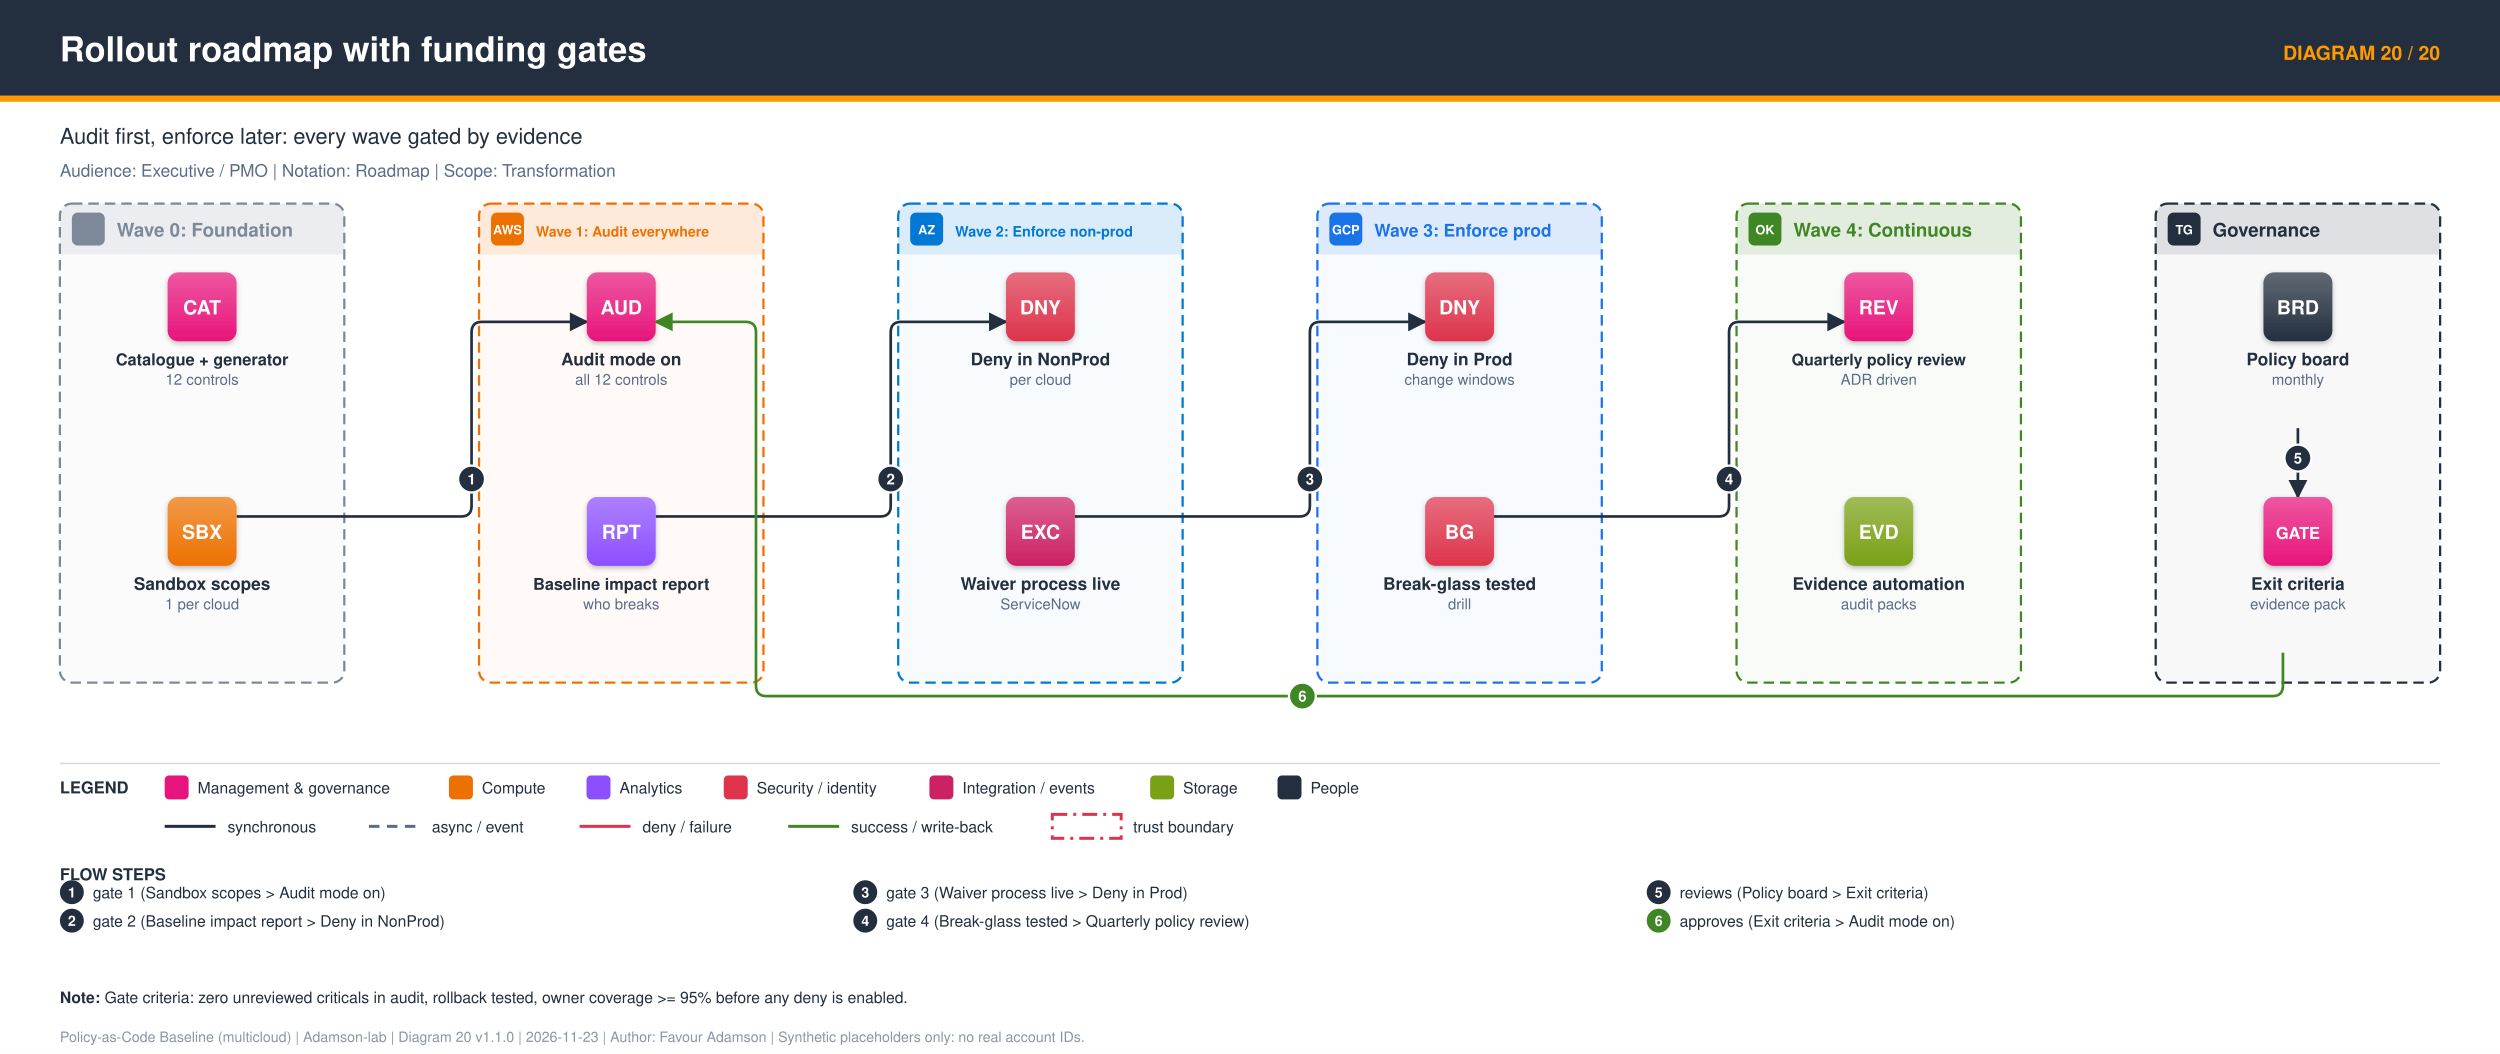
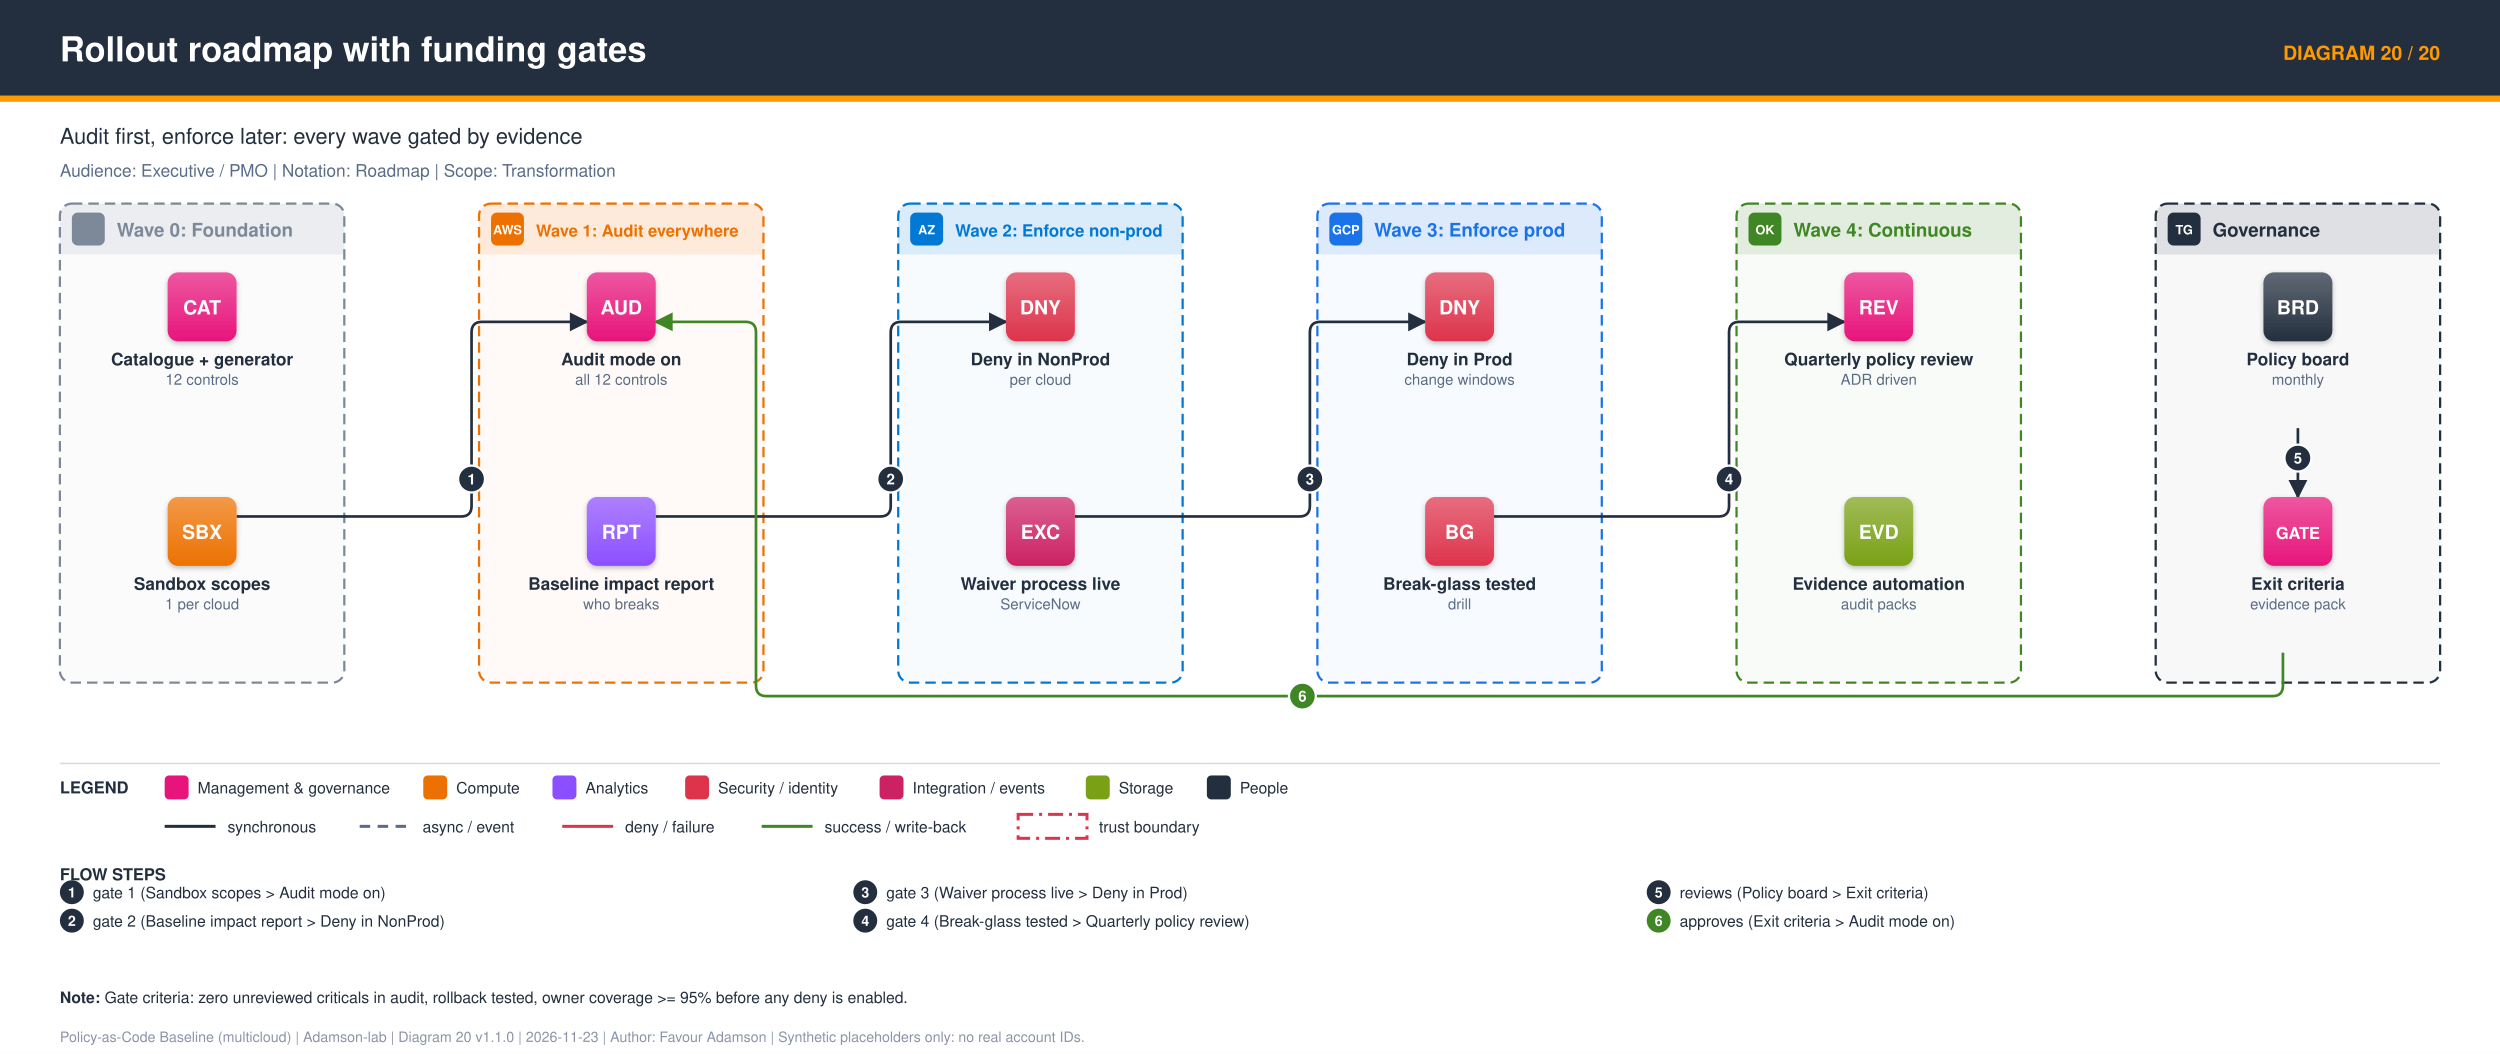
<svg xmlns="http://www.w3.org/2000/svg" viewBox="0 0 1670 704" width="1670" height="704" font-family="'Amazon Ember','Segoe UI',Helvetica,Arial,sans-serif">
  <defs>
    <linearGradient id="sheen" x1="0" y1="0" x2="0" y2="1">
      <stop offset="0" stop-color="#fff" stop-opacity=".28" />
      <stop offset="1" stop-color="#fff" stop-opacity="0" />
    </linearGradient>
    <filter id="sh" x="-10%" y="-10%" width="120%" height="130%">
      <feDropShadow dx="0" dy="1.5" stdDeviation="1.6" flood-opacity=".25" />
    </filter>
    <marker id="m0" viewBox="0 0 10 10" refX="9" refY="5" markerWidth="7" markerHeight="7" orient="auto">
      <path d="M0,0 L10,5 L0,10 z" fill="#232F3E" />
    </marker>
    <marker id="m1" viewBox="0 0 10 10" refX="9" refY="5" markerWidth="7" markerHeight="7" orient="auto">
      <path d="M0,0 L10,5 L0,10 z" fill="#5A6B86" />
    </marker>
    <marker id="m2" viewBox="0 0 10 10" refX="9" refY="5" markerWidth="7" markerHeight="7" orient="auto">
      <path d="M0,0 L10,5 L0,10 z" fill="#DD344C" />
    </marker>
    <marker id="m3" viewBox="0 0 10 10" refX="9" refY="5" markerWidth="7" markerHeight="7" orient="auto">
      <path d="M0,0 L10,5 L0,10 z" fill="#3F8624" />
    </marker>
  </defs>
  <rect width="1670" height="704" fill="#fff" />
  <rect width="1670" height="64" fill="#232F3E" />
  <rect y="64" width="1670" height="4" fill="#FF9900" />
  <text x="40" y="41" fill="#fff" font-size="23" font-weight="700">Rollout roadmap with funding gates</text>
  <text x="1630" y="40" fill="#FF9900" font-size="13" font-weight="700" text-anchor="end">DIAGRAM 20 / 20</text>
  <text x="40" y="96" fill="#232F3E" font-size="14.5">Audit first, enforce later: every wave gated by evidence</text>
  <text x="40" y="118" fill="#5A6B86" font-size="11.5">Audience: Executive / PMO  |  Notation: Roadmap  |  Scope: Transformation</text>
  <clipPath id="gc0">
    <rect x="40" y="136" width="190" height="320" rx="8" />
  </clipPath>
  <rect x="40" y="136" width="190" height="320" rx="8" fill="#7D8998" fill-opacity=".035" />
  <rect x="40" y="136" width="190" height="34" fill="#7D8998" fill-opacity=".12" clip-path="url(#gc0)" />
  <rect x="48" y="142" width="22" height="22" rx="4" fill="#7D8998" />
  <text x="78" y="158" fill="#7D8998" font-size="12.5" font-weight="700">Wave 0: Foundation</text>
  <rect x="40" y="136" width="190" height="320" rx="8" fill="none" stroke="#7D8998" stroke-width="1.5" stroke-dasharray="7 4" />
  <clipPath id="gc1">
    <rect x="320" y="136" width="190" height="320" rx="8" />
  </clipPath>
  <rect x="320" y="136" width="190" height="320" rx="8" fill="#ED7100" fill-opacity=".035" />
  <rect x="320" y="136" width="190" height="34" fill="#ED7100" fill-opacity=".12" clip-path="url(#gc1)" />
  <rect x="328" y="142" width="22" height="22" rx="4" fill="#ED7100" />
  <text x="339" y="156.5" fill="#fff" font-size="8.5" font-weight="700" text-anchor="middle">AWS</text>
-   <text x="358" y="158" fill="#ED7100" font-size="9.4" font-weight="700">Wave 1: Audit everywhere</text>
+   <text x="358" y="158" fill="#ED7100" font-size="11.0" font-weight="700">Wave 1: Audit everywhere</text>
  <rect x="320" y="136" width="190" height="320" rx="8" fill="none" stroke="#ED7100" stroke-width="1.5" stroke-dasharray="7 4" />
  <clipPath id="gc2">
    <rect x="600" y="136" width="190" height="320" rx="8" />
  </clipPath>
  <rect x="600" y="136" width="190" height="320" rx="8" fill="#0078D4" fill-opacity=".035" />
  <rect x="600" y="136" width="190" height="34" fill="#0078D4" fill-opacity=".12" clip-path="url(#gc2)" />
  <rect x="608" y="142" width="22" height="22" rx="4" fill="#0078D4" />
  <text x="619" y="156.5" fill="#fff" font-size="8.5" font-weight="700" text-anchor="middle">AZ</text>
-   <text x="638" y="158" fill="#0078D4" font-size="9.6" font-weight="700">Wave 2: Enforce non-prod</text>
+   <text x="638" y="158" fill="#0078D4" font-size="11.2" font-weight="700">Wave 2: Enforce non-prod</text>
  <rect x="600" y="136" width="190" height="320" rx="8" fill="none" stroke="#0078D4" stroke-width="1.5" stroke-dasharray="7 4" />
  <clipPath id="gc3">
    <rect x="880" y="136" width="190" height="320" rx="8" />
  </clipPath>
  <rect x="880" y="136" width="190" height="320" rx="8" fill="#1A73E8" fill-opacity=".035" />
  <rect x="880" y="136" width="190" height="34" fill="#1A73E8" fill-opacity=".12" clip-path="url(#gc3)" />
  <rect x="888" y="142" width="22" height="22" rx="4" fill="#1A73E8" />
  <text x="899" y="156.5" fill="#fff" font-size="8.5" font-weight="700" text-anchor="middle">GCP</text>
-   <text x="918" y="158" fill="#1A73E8" font-size="11.6" font-weight="700">Wave 3: Enforce prod</text>
+   <text x="918" y="158" fill="#1A73E8" font-size="12.5" font-weight="700">Wave 3: Enforce prod</text>
  <rect x="880" y="136" width="190" height="320" rx="8" fill="none" stroke="#1A73E8" stroke-width="1.5" stroke-dasharray="7 4" />
  <clipPath id="gc4">
    <rect x="1160" y="136" width="190" height="320" rx="8" />
  </clipPath>
  <rect x="1160" y="136" width="190" height="320" rx="8" fill="#3F8624" fill-opacity=".035" />
  <rect x="1160" y="136" width="190" height="34" fill="#3F8624" fill-opacity=".12" clip-path="url(#gc4)" />
  <rect x="1168" y="142" width="22" height="22" rx="4" fill="#3F8624" />
  <text x="1179" y="156.5" fill="#fff" font-size="8.5" font-weight="700" text-anchor="middle">OK</text>
  <text x="1198" y="158" fill="#3F8624" font-size="12.5" font-weight="700">Wave 4: Continuous</text>
  <rect x="1160" y="136" width="190" height="320" rx="8" fill="none" stroke="#3F8624" stroke-width="1.5" stroke-dasharray="7 4" />
  <clipPath id="gc5">
    <rect x="1440" y="136" width="190" height="320" rx="8" />
  </clipPath>
  <rect x="1440" y="136" width="190" height="320" rx="8" fill="#232F3E" fill-opacity=".035" />
  <rect x="1440" y="136" width="190" height="34" fill="#232F3E" fill-opacity=".12" clip-path="url(#gc5)" />
  <rect x="1448" y="142" width="22" height="22" rx="4" fill="#232F3E" />
  <text x="1459" y="156.5" fill="#fff" font-size="8.5" font-weight="700" text-anchor="middle">TG</text>
  <text x="1478" y="158" fill="#232F3E" font-size="12.5" font-weight="700">Governance</text>
  <rect x="1440" y="136" width="190" height="320" rx="8" fill="none" stroke="#232F3E" stroke-width="1.5" stroke-dasharray="7 4" />
  <path d="M158.0,345.0 L308.0,345.0 Q315.0,345.0 315.0,338.0 L315.0,222.0 Q315.0,215.0 322.0,215.0 L392.0,215.0" fill="none" stroke="#232F3E" stroke-width="1.8" marker-end="url(#m0)" />
  <path d="M438.0,345.0 L588.0,345.0 Q595.0,345.0 595.0,338.0 L595.0,222.0 Q595.0,215.0 602.0,215.0 L672.0,215.0" fill="none" stroke="#232F3E" stroke-width="1.8" marker-end="url(#m0)" />
  <path d="M718.0,345.0 L868.0,345.0 Q875.0,345.0 875.0,338.0 L875.0,222.0 Q875.0,215.0 882.0,215.0 L952.0,215.0" fill="none" stroke="#232F3E" stroke-width="1.8" marker-end="url(#m0)" />
  <path d="M998.0,345.0 L1148.0,345.0 Q1155.0,345.0 1155.0,338.0 L1155.0,222.0 Q1155.0,215.0 1162.0,215.0 L1232.0,215.0" fill="none" stroke="#232F3E" stroke-width="1.8" marker-end="url(#m0)" />
  <path d="M1535.0,286.0 L1535.0,332.0" fill="none" stroke="#232F3E" stroke-width="1.8" marker-end="url(#m0)" />
  <path d="M1525.0,436.0 L1525.0,458.0 Q1525.0,465.0 1518.0,465.0 L512.0,465.0 Q505.0,465.0 505.0,458.0 L505.0,222.0 Q505.0,215.0 498.0,215.0 L438.0,215.0" fill="none" stroke="#3F8624" stroke-width="1.8" marker-end="url(#m3)" />
  <g filter="url(#sh)">
    <rect x="112.0" y="182" width="46" height="46" rx="7" fill="#E7157B" />
    <rect x="112.0" y="182" width="46" height="46" rx="7" fill="url(#sheen)" />
  </g>
  <text x="135.0" y="210.0" fill="#fff" font-size="13" font-weight="700" text-anchor="middle">CAT</text>
-   <text x="135.0" y="244" fill="#232F3E" font-size="10.9" font-weight="600" text-anchor="middle">Catalogue + generator</text>
+   <text x="135.0" y="244" fill="#232F3E" font-size="11.5" font-weight="600" text-anchor="middle">Catalogue + generator</text>
  <text x="135.0" y="257" fill="#5A6B86" font-size="10" font-weight="400" text-anchor="middle">12 controls</text>
  <g filter="url(#sh)">
    <rect x="112.0" y="332" width="46" height="46" rx="7" fill="#ED7100" />
    <rect x="112.0" y="332" width="46" height="46" rx="7" fill="url(#sheen)" />
  </g>
  <text x="135.0" y="360.0" fill="#fff" font-size="13" font-weight="700" text-anchor="middle">SBX</text>
  <text x="135.0" y="394" fill="#232F3E" font-size="11.5" font-weight="600" text-anchor="middle">Sandbox scopes</text>
  <text x="135.0" y="407" fill="#5A6B86" font-size="10" font-weight="400" text-anchor="middle">1 per cloud</text>
  <g filter="url(#sh)">
    <rect x="392.0" y="182" width="46" height="46" rx="7" fill="#E7157B" />
    <rect x="392.0" y="182" width="46" height="46" rx="7" fill="url(#sheen)" />
  </g>
  <text x="415.0" y="210.0" fill="#fff" font-size="13" font-weight="700" text-anchor="middle">AUD</text>
  <text x="415.0" y="244" fill="#232F3E" font-size="11.5" font-weight="600" text-anchor="middle">Audit mode on</text>
  <text x="415.0" y="257" fill="#5A6B86" font-size="10" font-weight="400" text-anchor="middle">all 12 controls</text>
  <g filter="url(#sh)">
    <rect x="392.0" y="332" width="46" height="46" rx="7" fill="#8C4FFF" />
    <rect x="392.0" y="332" width="46" height="46" rx="7" fill="url(#sheen)" />
  </g>
  <text x="415.0" y="360.0" fill="#fff" font-size="13" font-weight="700" text-anchor="middle">RPT</text>
-   <text x="415.0" y="394" fill="#232F3E" font-size="10.9" font-weight="600" text-anchor="middle">Baseline impact report</text>
+   <text x="415.0" y="394" fill="#232F3E" font-size="11.5" font-weight="600" text-anchor="middle">Baseline impact report</text>
  <text x="415.0" y="407" fill="#5A6B86" font-size="10" font-weight="400" text-anchor="middle">who breaks</text>
  <g filter="url(#sh)">
    <rect x="672.0" y="182" width="46" height="46" rx="7" fill="#DD344C" />
    <rect x="672.0" y="182" width="46" height="46" rx="7" fill="url(#sheen)" />
  </g>
  <text x="695.0" y="210.0" fill="#fff" font-size="13" font-weight="700" text-anchor="middle">DNY</text>
  <text x="695.0" y="244" fill="#232F3E" font-size="11.5" font-weight="600" text-anchor="middle">Deny in NonProd</text>
  <text x="695.0" y="257" fill="#5A6B86" font-size="10" font-weight="400" text-anchor="middle">per cloud</text>
  <g filter="url(#sh)">
    <rect x="672.0" y="332" width="46" height="46" rx="7" fill="#CC2264" />
    <rect x="672.0" y="332" width="46" height="46" rx="7" fill="url(#sheen)" />
  </g>
  <text x="695.0" y="360.0" fill="#fff" font-size="13" font-weight="700" text-anchor="middle">EXC</text>
  <text x="695.0" y="394" fill="#232F3E" font-size="11.5" font-weight="600" text-anchor="middle">Waiver process live</text>
  <text x="695.0" y="407" fill="#5A6B86" font-size="10" font-weight="400" text-anchor="middle">ServiceNow</text>
  <g filter="url(#sh)">
    <rect x="952.0" y="182" width="46" height="46" rx="7" fill="#DD344C" />
    <rect x="952.0" y="182" width="46" height="46" rx="7" fill="url(#sheen)" />
  </g>
  <text x="975.0" y="210.0" fill="#fff" font-size="13" font-weight="700" text-anchor="middle">DNY</text>
  <text x="975.0" y="244" fill="#232F3E" font-size="11.5" font-weight="600" text-anchor="middle">Deny in Prod</text>
  <text x="975.0" y="257" fill="#5A6B86" font-size="10" font-weight="400" text-anchor="middle">change windows</text>
  <g filter="url(#sh)">
    <rect x="952.0" y="332" width="46" height="46" rx="7" fill="#DD344C" />
    <rect x="952.0" y="332" width="46" height="46" rx="7" fill="url(#sheen)" />
  </g>
  <text x="975.0" y="360.0" fill="#fff" font-size="13" font-weight="700" text-anchor="middle">BG</text>
  <text x="975.0" y="394" fill="#232F3E" font-size="11.5" font-weight="600" text-anchor="middle">Break-glass tested</text>
  <text x="975.0" y="407" fill="#5A6B86" font-size="10" font-weight="400" text-anchor="middle">drill</text>
  <g filter="url(#sh)">
    <rect x="1232.0" y="182" width="46" height="46" rx="7" fill="#E7157B" />
    <rect x="1232.0" y="182" width="46" height="46" rx="7" fill="url(#sheen)" />
  </g>
  <text x="1255.0" y="210.0" fill="#fff" font-size="13" font-weight="700" text-anchor="middle">REV</text>
-   <text x="1255.0" y="244" fill="#232F3E" font-size="10.6" font-weight="600" text-anchor="middle">Quarterly policy review</text>
+   <text x="1255.0" y="244" fill="#232F3E" font-size="11.5" font-weight="600" text-anchor="middle">Quarterly policy review</text>
  <text x="1255.0" y="257" fill="#5A6B86" font-size="10" font-weight="400" text-anchor="middle">ADR driven</text>
  <g filter="url(#sh)">
    <rect x="1232.0" y="332" width="46" height="46" rx="7" fill="#7AA116" />
    <rect x="1232.0" y="332" width="46" height="46" rx="7" fill="url(#sheen)" />
  </g>
  <text x="1255.0" y="360.0" fill="#fff" font-size="13" font-weight="700" text-anchor="middle">EVD</text>
  <text x="1255.0" y="394" fill="#232F3E" font-size="11.5" font-weight="600" text-anchor="middle">Evidence automation</text>
  <text x="1255.0" y="407" fill="#5A6B86" font-size="10" font-weight="400" text-anchor="middle">audit packs</text>
  <g filter="url(#sh)">
    <rect x="1512.0" y="182" width="46" height="46" rx="7" fill="#232F3E" />
    <rect x="1512.0" y="182" width="46" height="46" rx="7" fill="url(#sheen)" />
  </g>
  <text x="1535.0" y="210.0" fill="#fff" font-size="13" font-weight="700" text-anchor="middle">BRD</text>
  <text x="1535.0" y="244" fill="#232F3E" font-size="11.5" font-weight="600" text-anchor="middle">Policy board</text>
  <text x="1535.0" y="257" fill="#5A6B86" font-size="10" font-weight="400" text-anchor="middle">monthly</text>
  <g filter="url(#sh)">
    <rect x="1512.0" y="332" width="46" height="46" rx="7" fill="#E7157B" />
    <rect x="1512.0" y="332" width="46" height="46" rx="7" fill="url(#sheen)" />
  </g>
  <text x="1535.0" y="360.0" fill="#fff" font-size="11" font-weight="700" text-anchor="middle">GATE</text>
  <text x="1535.0" y="394" fill="#232F3E" font-size="11.5" font-weight="600" text-anchor="middle">Exit criteria</text>
  <text x="1535.0" y="407" fill="#5A6B86" font-size="10" font-weight="400" text-anchor="middle">evidence pack</text>
  <circle cx="315.0" cy="320.0" r="9" fill="#232F3E" stroke="#fff" stroke-width="1.5" />
  <text x="315.0" y="323.6" fill="#fff" font-size="10" font-weight="700" text-anchor="middle">1</text>
  <circle cx="595.0" cy="320.0" r="9" fill="#232F3E" stroke="#fff" stroke-width="1.5" />
  <text x="595.0" y="323.6" fill="#fff" font-size="10" font-weight="700" text-anchor="middle">2</text>
  <circle cx="875.0" cy="320.0" r="9" fill="#232F3E" stroke="#fff" stroke-width="1.5" />
  <text x="875.0" y="323.6" fill="#fff" font-size="10" font-weight="700" text-anchor="middle">3</text>
  <circle cx="1155.0" cy="320.0" r="9" fill="#232F3E" stroke="#fff" stroke-width="1.5" />
  <text x="1155.0" y="323.6" fill="#fff" font-size="10" font-weight="700" text-anchor="middle">4</text>
  <circle cx="1535.0" cy="306.0" r="9" fill="#232F3E" stroke="#fff" stroke-width="1.5" />
  <text x="1535.0" y="309.6" fill="#fff" font-size="10" font-weight="700" text-anchor="middle">5</text>
  <circle cx="870.0" cy="465.0" r="9" fill="#3F8624" stroke="#fff" stroke-width="1.5" />
  <text x="870.0" y="468.6" fill="#fff" font-size="10" font-weight="700" text-anchor="middle">6</text>
  <line x1="40" y1="510" x2="1630" y2="510" stroke="#D5DBDB" />
  <text x="40" y="530" fill="#232F3E" font-size="11" font-weight="700">LEGEND</text>
  <rect x="110" y="518" width="16" height="16" rx="3" fill="#E7157B" />
  <text x="132" y="530" font-size="10.5" fill="#232F3E">Management &amp; governance</text>
-   <rect x="299.907" y="518" width="16" height="16" rx="3" fill="#ED7100" />
-   <text x="321.907" y="530" font-size="10.5" fill="#232F3E">Compute</text>
-   <rect x="391.789" y="518" width="16" height="16" rx="3" fill="#8C4FFF" />
-   <text x="413.789" y="530" font-size="10.5" fill="#232F3E">Analytics</text>
-   <rect x="483.469" y="518" width="16" height="16" rx="3" fill="#DD344C" />
-   <text x="505.469" y="530" font-size="10.5" fill="#232F3E">Security / identity</text>
-   <rect x="620.861" y="518" width="16" height="16" rx="3" fill="#CC2264" />
-   <text x="642.861" y="530" font-size="10.5" fill="#232F3E">Integration / events</text>
-   <rect x="768.308" y="518" width="16" height="16" rx="3" fill="#7AA116" />
-   <text x="790.308" y="530" font-size="10.5" fill="#232F3E">Storage</text>
-   <rect x="853.392" y="518" width="16" height="16" rx="3" fill="#232F3E" />
-   <text x="875.392" y="530" font-size="10.5" fill="#232F3E">People</text>
+   <rect x="282.73" y="518" width="16" height="16" rx="3" fill="#ED7100" />
+   <text x="304.73" y="530" font-size="10.5" fill="#232F3E">Compute</text>
+   <rect x="369.045" y="518" width="16" height="16" rx="3" fill="#8C4FFF" />
+   <text x="391.045" y="530" font-size="10.5" fill="#232F3E">Analytics</text>
+   <rect x="457.67" y="518" width="16" height="16" rx="3" fill="#DD344C" />
+   <text x="479.67" y="530" font-size="10.5" fill="#232F3E">Security / identity</text>
+   <rect x="587.56" y="518" width="16" height="16" rx="3" fill="#CC2264" />
+   <text x="609.56" y="530" font-size="10.5" fill="#232F3E">Integration / events</text>
+   <rect x="725.325" y="518" width="16" height="16" rx="3" fill="#7AA116" />
+   <text x="747.325" y="530" font-size="10.5" fill="#232F3E">Storage</text>
+   <rect x="806.18" y="518" width="16" height="16" rx="3" fill="#232F3E" />
+   <text x="828.18" y="530" font-size="10.5" fill="#232F3E">People</text>
  <line x1="110" y1="552" x2="144" y2="552" stroke="#232F3E" stroke-width="2" />
  <text x="152" y="556" font-size="10.5" fill="#232F3E">synchronous</text>
-   <line x1="246.48" y1="552" x2="280.48" y2="552" stroke="#5A6B86" stroke-width="2" stroke-dasharray="7 5" />
-   <text x="288.48" y="556" font-size="10.5" fill="#232F3E">async / event</text>
-   <line x1="387.145" y1="552" x2="421.145" y2="552" stroke="#DD344C" stroke-width="2" />
-   <text x="429.145" y="556" font-size="10.5" fill="#232F3E">deny / failure</text>
-   <line x1="526.517" y1="552" x2="560.517" y2="552" stroke="#3F8624" stroke-width="2" />
-   <text x="568.517" y="556" font-size="10.5" fill="#232F3E">success / write-back</text>
-   <rect x="702.939" y="544" width="46" height="16" fill="none" stroke="#DD344C" stroke-width="2" stroke-dasharray="10 4 2 4" />
-   <text x="756.939" y="556" font-size="10.5" fill="#232F3E">trust boundary</text>
+   <line x1="240.27" y1="552" x2="274.27" y2="552" stroke="#5A6B86" stroke-width="2" stroke-dasharray="7 5" />
+   <text x="282.27" y="556" font-size="10.5" fill="#232F3E">async / event</text>
+   <line x1="375.58" y1="552" x2="409.58" y2="552" stroke="#DD344C" stroke-width="2" />
+   <text x="417.58" y="556" font-size="10.5" fill="#232F3E">deny / failure</text>
+   <line x1="508.79" y1="552" x2="542.79" y2="552" stroke="#3F8624" stroke-width="2" />
+   <text x="550.79" y="556" font-size="10.5" fill="#232F3E">success / write-back</text>
+   <rect x="680.115" y="544" width="46" height="16" fill="none" stroke="#DD344C" stroke-width="2" stroke-dasharray="10 4 2 4" />
+   <text x="734.115" y="556" font-size="10.5" fill="#232F3E">trust boundary</text>
  <text x="40" y="588" font-size="11" font-weight="700" fill="#232F3E">FLOW STEPS</text>
  <circle cx="48.0" cy="596" r="8" fill="#232F3E" />
  <text x="48.0" y="599.5" fill="#fff" font-size="9.5" font-weight="700" text-anchor="middle">1</text>
  <text x="62.0" y="600" font-size="10.5" fill="#232F3E">gate 1  (Sandbox scopes &gt; Audit mode on)</text>
  <circle cx="48.0" cy="615" r="8" fill="#232F3E" />
  <text x="48.0" y="618.5" fill="#fff" font-size="9.5" font-weight="700" text-anchor="middle">2</text>
  <text x="62.0" y="619" font-size="10.5" fill="#232F3E">gate 2  (Baseline impact report &gt; Deny in NonProd)</text>
  <circle cx="578.0" cy="596" r="8" fill="#232F3E" />
  <text x="578.0" y="599.5" fill="#fff" font-size="9.5" font-weight="700" text-anchor="middle">3</text>
  <text x="592.0" y="600" font-size="10.5" fill="#232F3E">gate 3  (Waiver process live &gt; Deny in Prod)</text>
  <circle cx="578.0" cy="615" r="8" fill="#232F3E" />
  <text x="578.0" y="618.5" fill="#fff" font-size="9.5" font-weight="700" text-anchor="middle">4</text>
  <text x="592.0" y="619" font-size="10.5" fill="#232F3E">gate 4  (Break-glass tested &gt; Quarterly policy review)</text>
  <circle cx="1108.0" cy="596" r="8" fill="#232F3E" />
  <text x="1108.0" y="599.5" fill="#fff" font-size="9.5" font-weight="700" text-anchor="middle">5</text>
  <text x="1122.0" y="600" font-size="10.5" fill="#232F3E">reviews  (Policy board &gt; Exit criteria)</text>
  <circle cx="1108.0" cy="615" r="8" fill="#3F8624" />
  <text x="1108.0" y="618.5" fill="#fff" font-size="9.5" font-weight="700" text-anchor="middle">6</text>
  <text x="1122.0" y="619" font-size="10.5" fill="#232F3E">approves  (Exit criteria &gt; Audit mode on)</text>
  <text x="40" y="670" font-size="10.5" fill="#232F3E">
    <tspan font-weight="700">Note:</tspan> Gate criteria: zero unreviewed criticals in audit, rollback tested, owner coverage &gt;= 95% before any deny is enabled.</text>
  <text x="40" y="696" font-size="9.5" fill="#8A94A6">Policy-as-Code Baseline (multicloud) | Adamson-lab | Diagram 20 v1.1.0 | 2026-11-23 | Author: Favour Adamson | Synthetic placeholders only: no real account IDs.</text>
</svg>
